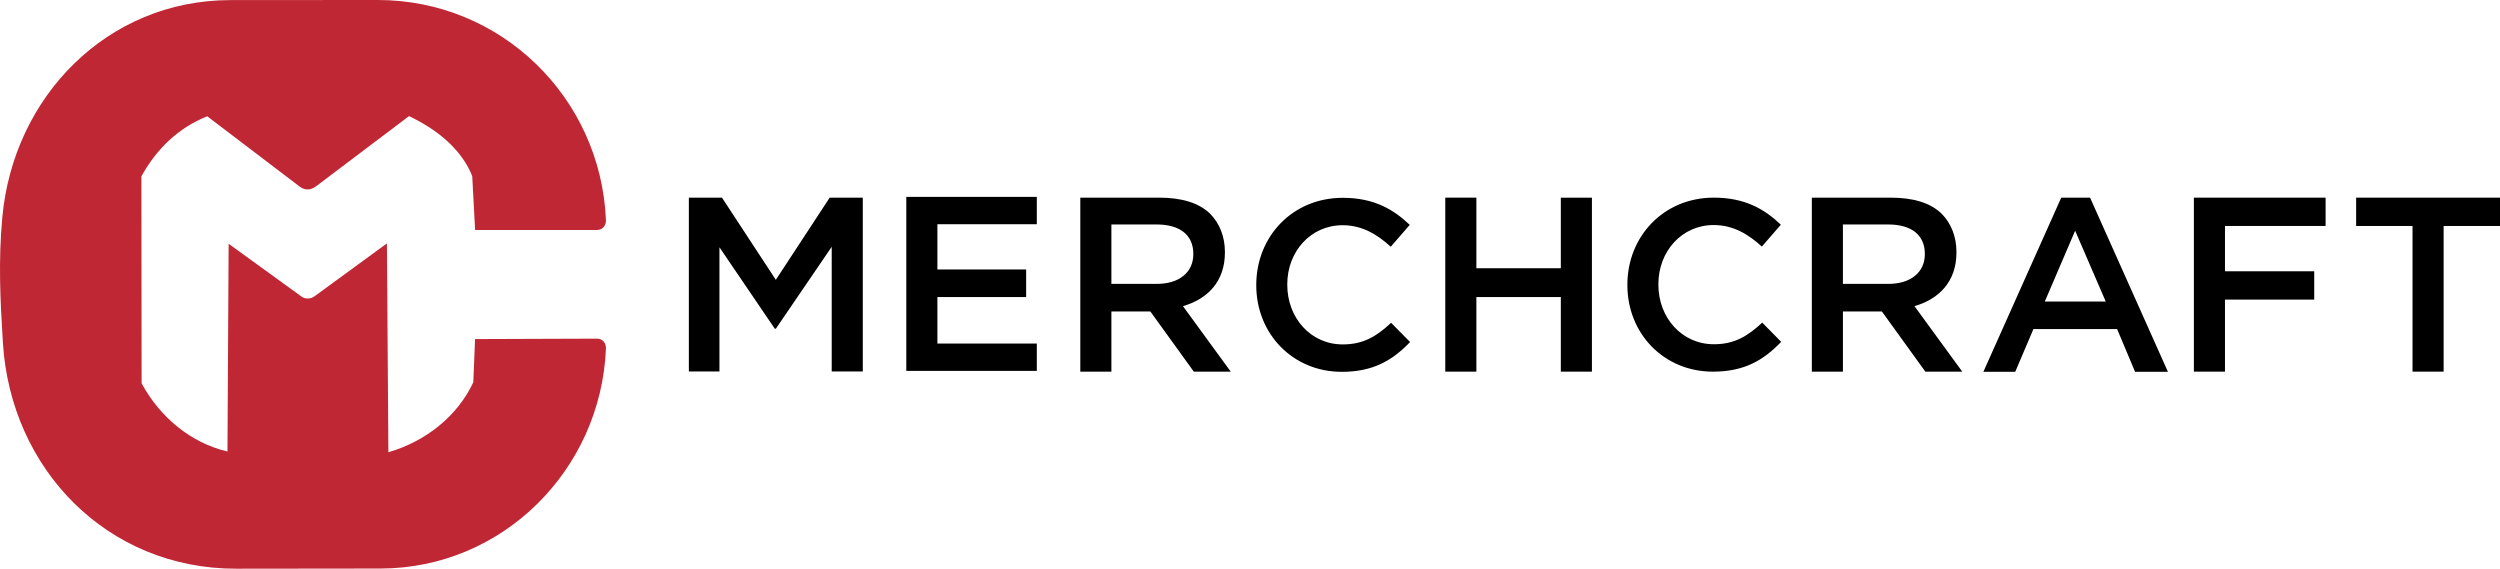
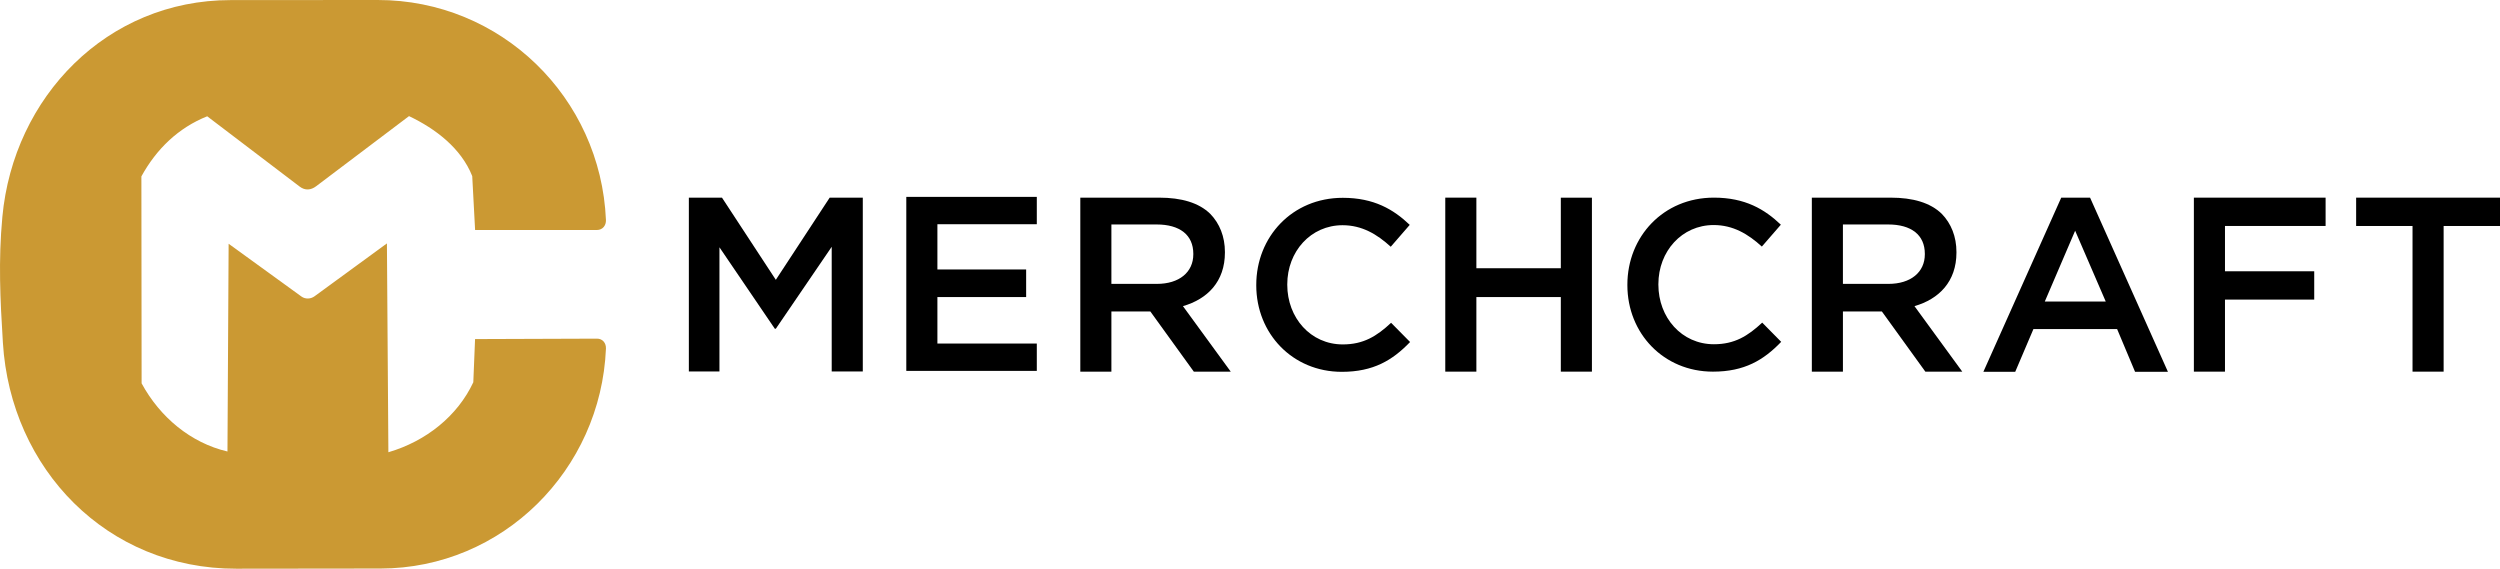
<svg xmlns="http://www.w3.org/2000/svg" id="Layer_2" viewBox="0 0 510.554 116.141">
  <g id="Components">
    <g id="_4bba81b8-069f-4196-8328-70b343097519_1">
-       <path d="M46.69,49.779l14.873,10.779c.789.571,1.887.522,2.666-.047l14.789-10.804.298,42.651c7.656-2.238,14.111-7.37,17.344-14.292l.358-8.819,24.899-.09c1.139-.006,1.878.896,1.831,2.03-1.04,24.8-21.109,44.891-46.049,44.92l-29.443.035c-26.432.033-46.073-20.39-47.664-46.137-.555-8.998-.943-16.688-.111-25.702C2.748,19.783,21.833.031,47.077.018L77.123,0c25.166-.014,45.559,19.88,46.624,44.939.047,1.095-.68,2.031-1.835,2.031l-24.886.006-.586-11.014c-2.257-5.697-7.518-9.686-12.909-12.249l-18.98,14.329c-1.054.795-2.244.908-3.35.064l-18.885-14.358c-5.923,2.37-10.385,6.704-13.441,12.276l.045,42.263c3.745,6.905,10.023,12.161,17.533,13.92l.238-42.429Z" style="fill:#c02735;" />
+       <path d="M46.69,49.779l14.873,10.779c.789.571,1.887.522,2.666-.047l14.789-10.804.298,42.651c7.656-2.238,14.111-7.37,17.344-14.292l.358-8.819,24.899-.09c1.139-.006,1.878.896,1.831,2.03-1.04,24.8-21.109,44.891-46.049,44.92l-29.443.035c-26.432.033-46.073-20.39-47.664-46.137-.555-8.998-.943-16.688-.111-25.702C2.748,19.783,21.833.031,47.077.018L77.123,0c25.166-.014,45.559,19.88,46.624,44.939.047,1.095-.68,2.031-1.835,2.031l-24.886.006-.586-11.014c-2.257-5.697-7.518-9.686-12.909-12.249l-18.98,14.329c-1.054.795-2.244.908-3.35.064l-18.885-14.358c-5.923,2.37-10.385,6.704-13.441,12.276l.045,42.263c3.745,6.905,10.023,12.161,17.533,13.92l.238-42.429Z" style="fill:#cb9933;" />
      <polygon points="140.679 40.363 147.443 40.363 158.44 57.146 169.439 40.363 176.201 40.363 176.201 75.856 169.852 75.856 169.852 50.403 158.44 67.134 158.234 67.134 146.927 50.504 146.927 75.856 140.679 75.856 140.679 40.363" />
      <polygon points="185.086 40.207 211.738 40.207 211.738 45.791 191.438 45.791 191.438 55.031 209.561 55.031 209.561 60.666 191.438 60.666 191.438 70.159 211.738 70.159 211.738 75.743 185.086 75.743 185.086 40.207" />
      <polygon points="295.157 40.362 301.508 40.362 301.508 54.781 318.753 54.781 318.753 40.371 325.104 40.371 325.104 75.897 318.753 75.897 318.753 60.666 301.508 60.666 301.508 75.897 295.157 75.897 295.157 40.362" />
      <path d="M220.622,40.364h16.109c4.542,0,8.106,1.038,10.43,3.309,1.909,1.961,2.994,4.647,2.994,7.797v.103c0,5.937-3.562,9.501-8.572,10.946l9.76,13.379h-7.54l-8.88-12.294h-7.952v12.294h-6.349v-35.534ZM236.266,57.975c4.544,0,7.434-2.374,7.434-6.04v-.103c0-3.874-2.787-5.991-7.485-5.991h-9.244v12.134h9.294Z" />
      <path d="M420.949,40.364h5.888l15.901,35.565h-6.712l-3.666-8.726h-17.091l-3.716,8.726h-6.505l15.901-35.565ZM430.037,61.576l-6.248-14.458-6.196,14.458h12.444Z" />
      <polygon points="448.037 40.364 474.937 40.364 474.937 46.147 454.388 46.147 454.388 55.401 472.615 55.401 472.615 61.183 454.388 61.183 454.388 75.898 448.037 75.898 448.037 40.364" />
      <polygon points="492.69 46.151 481.175 46.151 481.175 40.364 510.554 40.364 510.554 46.151 499.041 46.151 499.041 75.898 492.69 75.898 492.69 46.151" />
      <path d="M370.015,40.364h16.11c4.542,0,8.106,1.038,10.43,3.309,1.909,1.961,2.994,4.647,2.994,7.797v.103c0,5.937-3.562,9.501-8.572,10.946l9.76,13.379h-7.54l-8.88-12.294h-7.952v12.294h-6.349v-35.534ZM385.659,57.975c4.544,0,7.434-2.374,7.434-6.04v-.103c0-3.874-2.787-5.991-7.485-5.991h-9.244v12.134h9.294Z" />
      <path d="M332.346,58.228v-.097c0-9.768,7.314-17.769,17.669-17.769,6.381,0,10.383,2.386,13.673,5.526l-3.878,4.466c-2.797-2.551-5.868-4.396-9.844-4.396-6.48,0-11.289,5.35-11.289,12.074v.099c0,6.723,4.76,12.171,11.338,12.171,4.221,0,6.92-1.669,9.865-4.417l3.878,3.927c-3.584,3.732-7.51,6.087-13.94,6.087-10.062,0-17.473-7.804-17.473-17.669" />
      <path d="M256.557,58.264v-.097c0-9.768,7.314-17.769,17.669-17.769,6.381,0,10.383,2.386,13.673,5.526l-3.878,4.466c-2.797-2.551-5.868-4.396-9.844-4.396-6.48,0-11.289,5.35-11.289,12.074v.099c0,6.723,4.76,12.171,11.338,12.171,4.221,0,6.92-1.669,9.865-4.417l3.878,3.927c-3.584,3.732-7.51,6.087-13.94,6.087-10.062,0-17.473-7.804-17.473-17.669" />
    </g>
  </g>
</svg>
